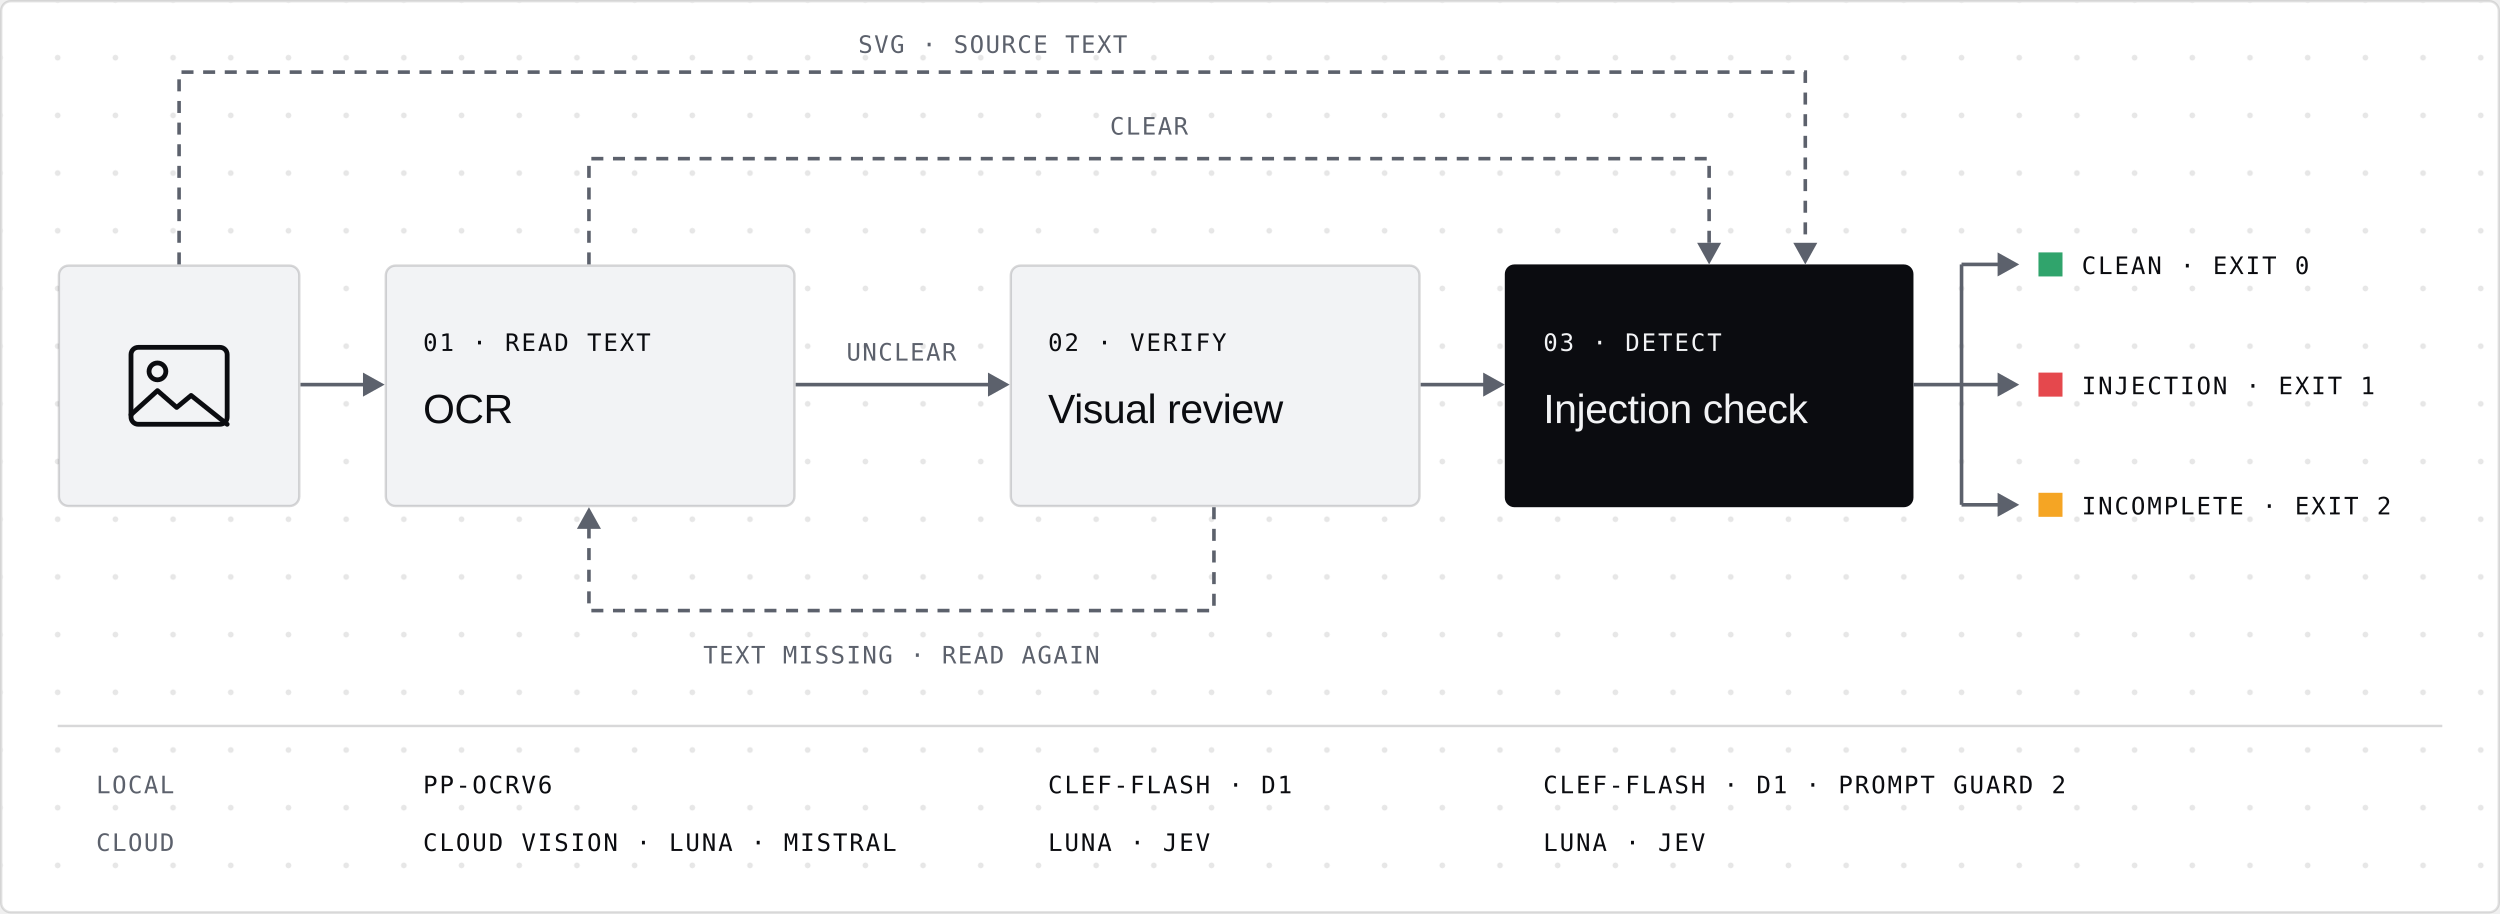
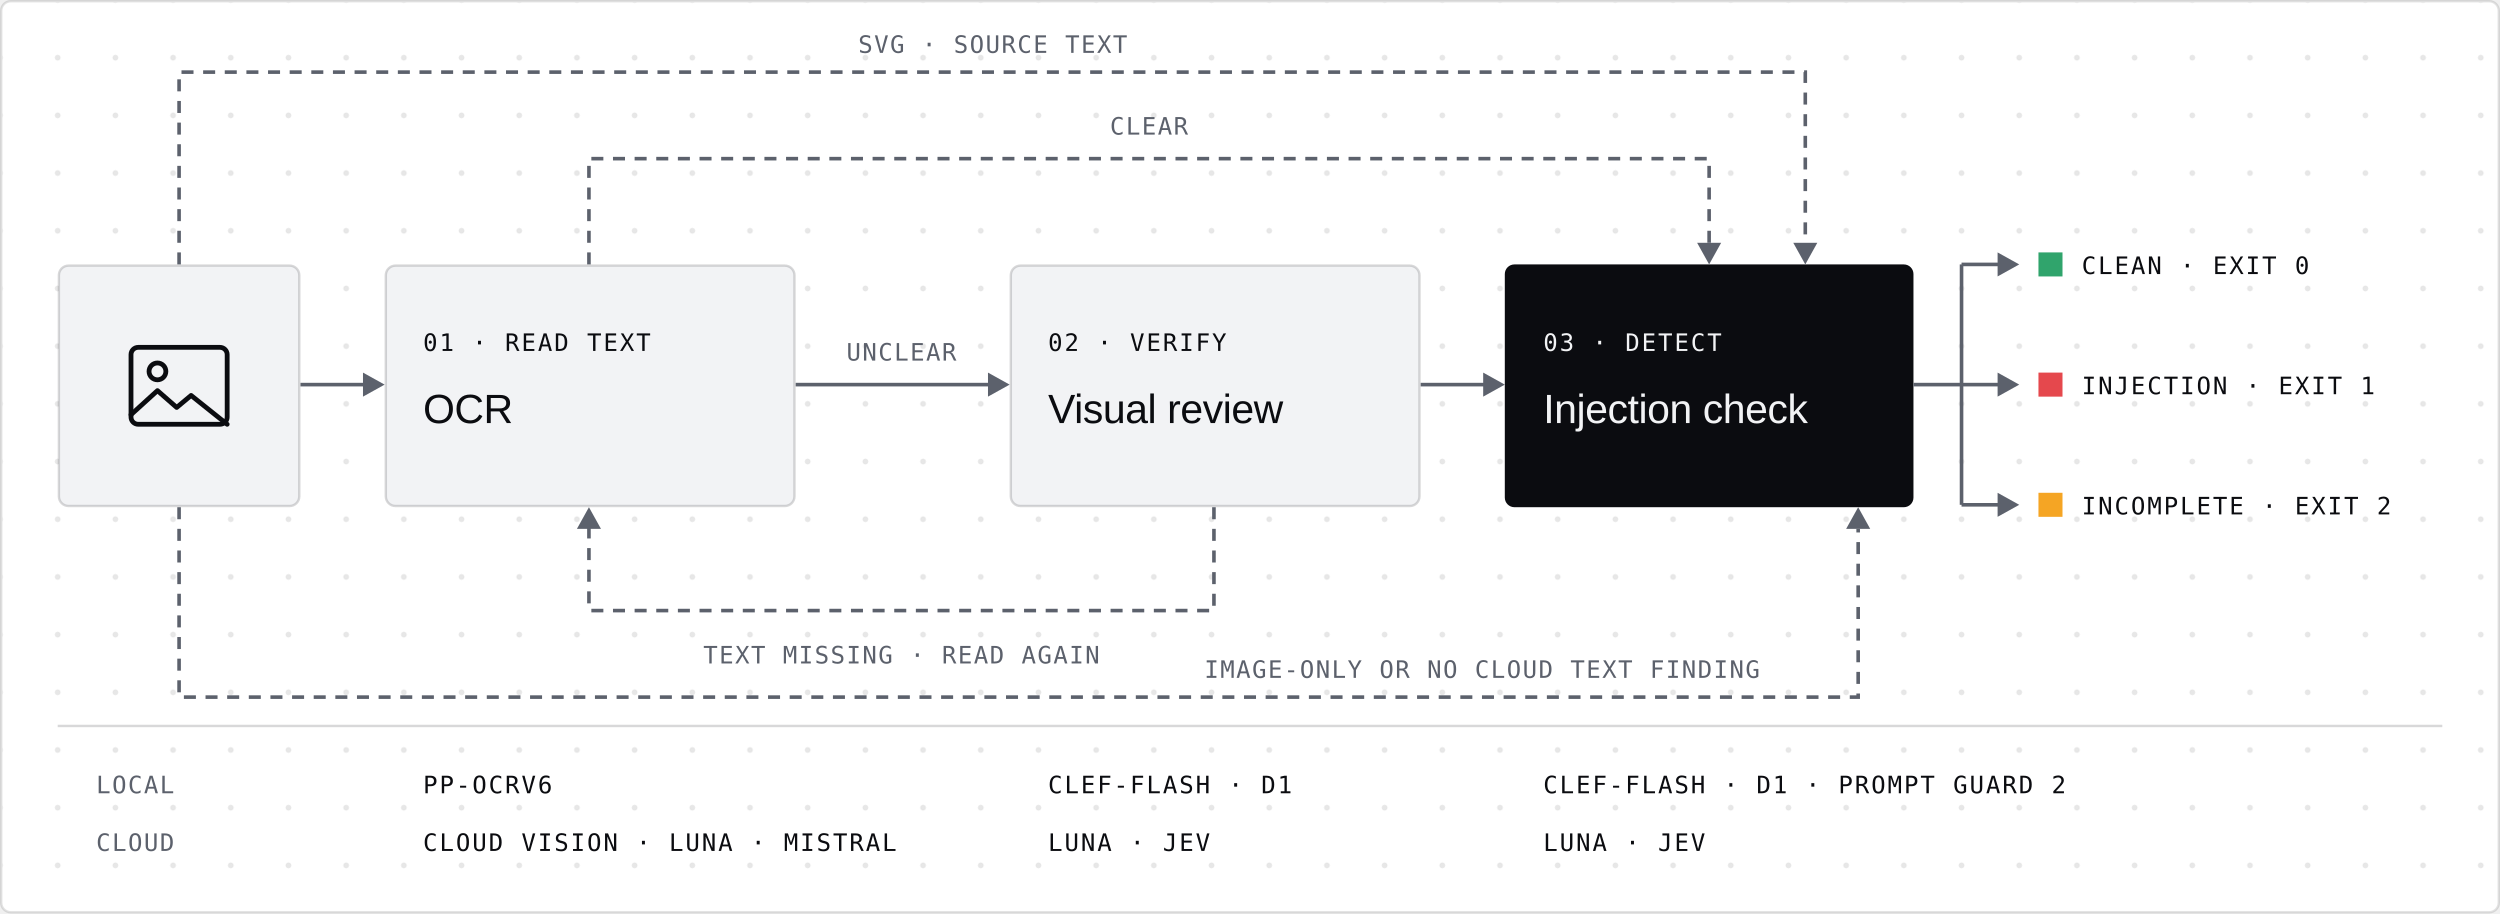
<svg xmlns="http://www.w3.org/2000/svg" viewBox="0 0 1040 380" role="img" aria-labelledby="title desc">
  <defs>
    <style>
      .bg { fill: #FFFFFF; stroke: rgba(11,12,16,.12); }
      .dot { fill: rgba(11,12,16,.10); }
      .card { fill: #F2F3F5; stroke: rgba(11,12,16,.16); }
      .ink { fill: #0B0C10; }
      .wire { fill: none; stroke: #5C616C; stroke-width: 1.5; }
      .dash { fill: none; stroke: #5C616C; stroke-width: 1.5; stroke-dasharray: 5 4; }
      .head { fill: #5C616C; }
      .title { fill: #0B0C10; font: 500 17px "Geist", "Helvetica Neue", Arial, sans-serif; letter-spacing: -0.01em; }
      .title-inv { fill: #F2F3F5; font: 500 17px "Geist", "Helvetica Neue", Arial, sans-serif; letter-spacing: -0.01em; }
      .mono { fill: #5C616C; font: 500 10px "Geist Mono", ui-monospace, Menlo, Consolas, monospace; letter-spacing: .06em; }
      .step { fill: #0B0C10; font: 500 10px "Geist Mono", ui-monospace, Menlo, Consolas, monospace; letter-spacing: .08em; }
      .mono-inv { fill: #A3A8B2; font: 500 10px "Geist Mono", ui-monospace, Menlo, Consolas, monospace; letter-spacing: .06em; }
      .step-inv { fill: #F2F3F5; font: 500 10px "Geist Mono", ui-monospace, Menlo, Consolas, monospace; letter-spacing: .08em; }
      .icon { fill: none; stroke: #0B0C10; stroke-width: 2; stroke-linejoin: round; stroke-linecap: round; }
      .rule { stroke: rgba(11,12,16,.16); stroke-width: 1; }
      .clean { fill: #30A46C; }
      .injection { fill: #E5484D; }
      .review { fill: #F5A524; }
      @media (prefers-color-scheme: dark) {
        .bg { fill: #121318; stroke: rgba(242,243,245,.12); }
        .dot { fill: rgba(242,243,245,.09); }
        .card { fill: #0B0C10; stroke: rgba(242,243,245,.16); }
        .ink { fill: #F2F3F5; }
        .wire, .dash { stroke: #A3A8B2; }
        .head { fill: #A3A8B2; }
        .icon { stroke: #F2F3F5; }
        .rule { stroke: rgba(242,243,245,.16); }
        .title, .step { fill: #F2F3F5; }
        .title-inv, .step-inv { fill: #0B0C10; }
        .mono { fill: #A3A8B2; }
        .mono-inv { fill: #5C616C; }
      }
    </style>
    <pattern id="raster" width="24" height="24" patternUnits="userSpaceOnUse" x="12" y="12">
      <circle class="dot" cx="12" cy="12" r="1.2" />
    </pattern>
  </defs>
  <rect class="bg" x="0.5" y="0.5" width="1039" height="379" rx="4" />
  <rect x="1" y="1" width="1038" height="378" rx="4" fill="url(#raster)" />
  <rect class="card" x="24.5" y="110.5" width="100" height="100" rx="4" />
  <g aria-hidden="true">
    <rect class="icon" x="54.5" y="144.5" width="40" height="32" rx="3" />
    <circle class="icon" cx="65.5" cy="154.5" r="3.5" />
    <path class="icon" d="M54.5 172.5l11-10 8 7 6-5 15 12" />
  </g>
  <path class="wire" d="M125 160H152" />
  <path class="head" d="M160 160l-9-5v10z" />
  <rect class="card" x="160.5" y="110.5" width="170" height="100" rx="4" />
  <text class="step" x="176" y="146">01 · READ TEXT</text>
  <text class="title" x="176" y="176">OCR</text>
  <path class="wire" d="M331 160H412" />
  <path class="head" d="M420 160l-9-5v10z" />
  <text class="mono" x="375" y="150" text-anchor="middle">UNCLEAR</text>
  <rect class="card" x="420.5" y="110.5" width="170" height="100" rx="4" />
  <text class="step" x="436" y="146">02 · VERIFY</text>
  <text class="title" x="436" y="176">Visual review</text>
  <path class="wire" d="M591 160H618" />
  <path class="head" d="M626 160l-9-5v10z" />
  <rect class="ink" x="626" y="110" width="170" height="101" rx="4" />
  <text class="step-inv" x="642" y="146">03 · DETECT</text>
  <text class="title-inv" x="642" y="176">Injection check</text>
  <path class="dash" d="M245 110V66H711V101" />
  <path class="head" d="M711 110l-5-9h10z" />
  <text class="mono" x="478" y="56" text-anchor="middle">CLEAR</text>
  <path class="dash" d="M74.5 110V30H751V101" />
  <path class="head" d="M751 110l-5-9h10z" />
  <text class="mono" x="413" y="22" text-anchor="middle">SVG · SOURCE TEXT</text>
  <path class="dash" d="M505 211V254H245V219" />
  <path class="head" d="M245 211l-5 9h10z" />
  <text class="mono" x="375" y="276" text-anchor="middle">TEXT MISSING · READ AGAIN</text>
+   <path class="dash" d="M74.5 211V290H773V220" />
+   <path class="head" d="M773 211l-5 9h10z" />
+   <text class="mono" x="501" y="282">IMAGE-ONLY OR NO CLOUD TEXT FINDING</text>
  <path class="wire" d="M796 160H816M816 110V210M816 110H832M816 210H832M816 160H832" />
  <path class="head" d="M840 110l-9-5v10z" />
  <path class="head" d="M840 160l-9-5v10z" />
  <path class="head" d="M840 210l-9-5v10z" />
  <rect class="clean" x="848" y="105" width="10" height="10" />
  <text class="step" x="866" y="114">CLEAN · EXIT 0</text>
  <rect class="injection" x="848" y="155" width="10" height="10" />
  <text class="step" x="866" y="164">INJECTION · EXIT 1</text>
  <rect class="review" x="848" y="205" width="10" height="10" />
  <text class="step" x="866" y="214">INCOMPLETE · EXIT 2</text>
  <path class="rule" d="M24 302H1016" />
  <text class="mono" x="40" y="330">LOCAL</text>
  <text class="mono" x="40" y="354">CLOUD</text>
  <text class="step" x="176" y="330">PP-OCRV6</text>
  <text class="step" x="176" y="354">CLOUD VISION · LUNA · MISTRAL</text>
  <text class="step" x="436" y="330">CLEF-FLASH · D1</text>
  <text class="step" x="436" y="354">LUNA · JEV</text>
  <text class="step" x="642" y="330">CLEF-FLASH · D1 · PROMPT GUARD 2</text>
  <text class="step" x="642" y="354">LUNA · JEV</text>
</svg>
